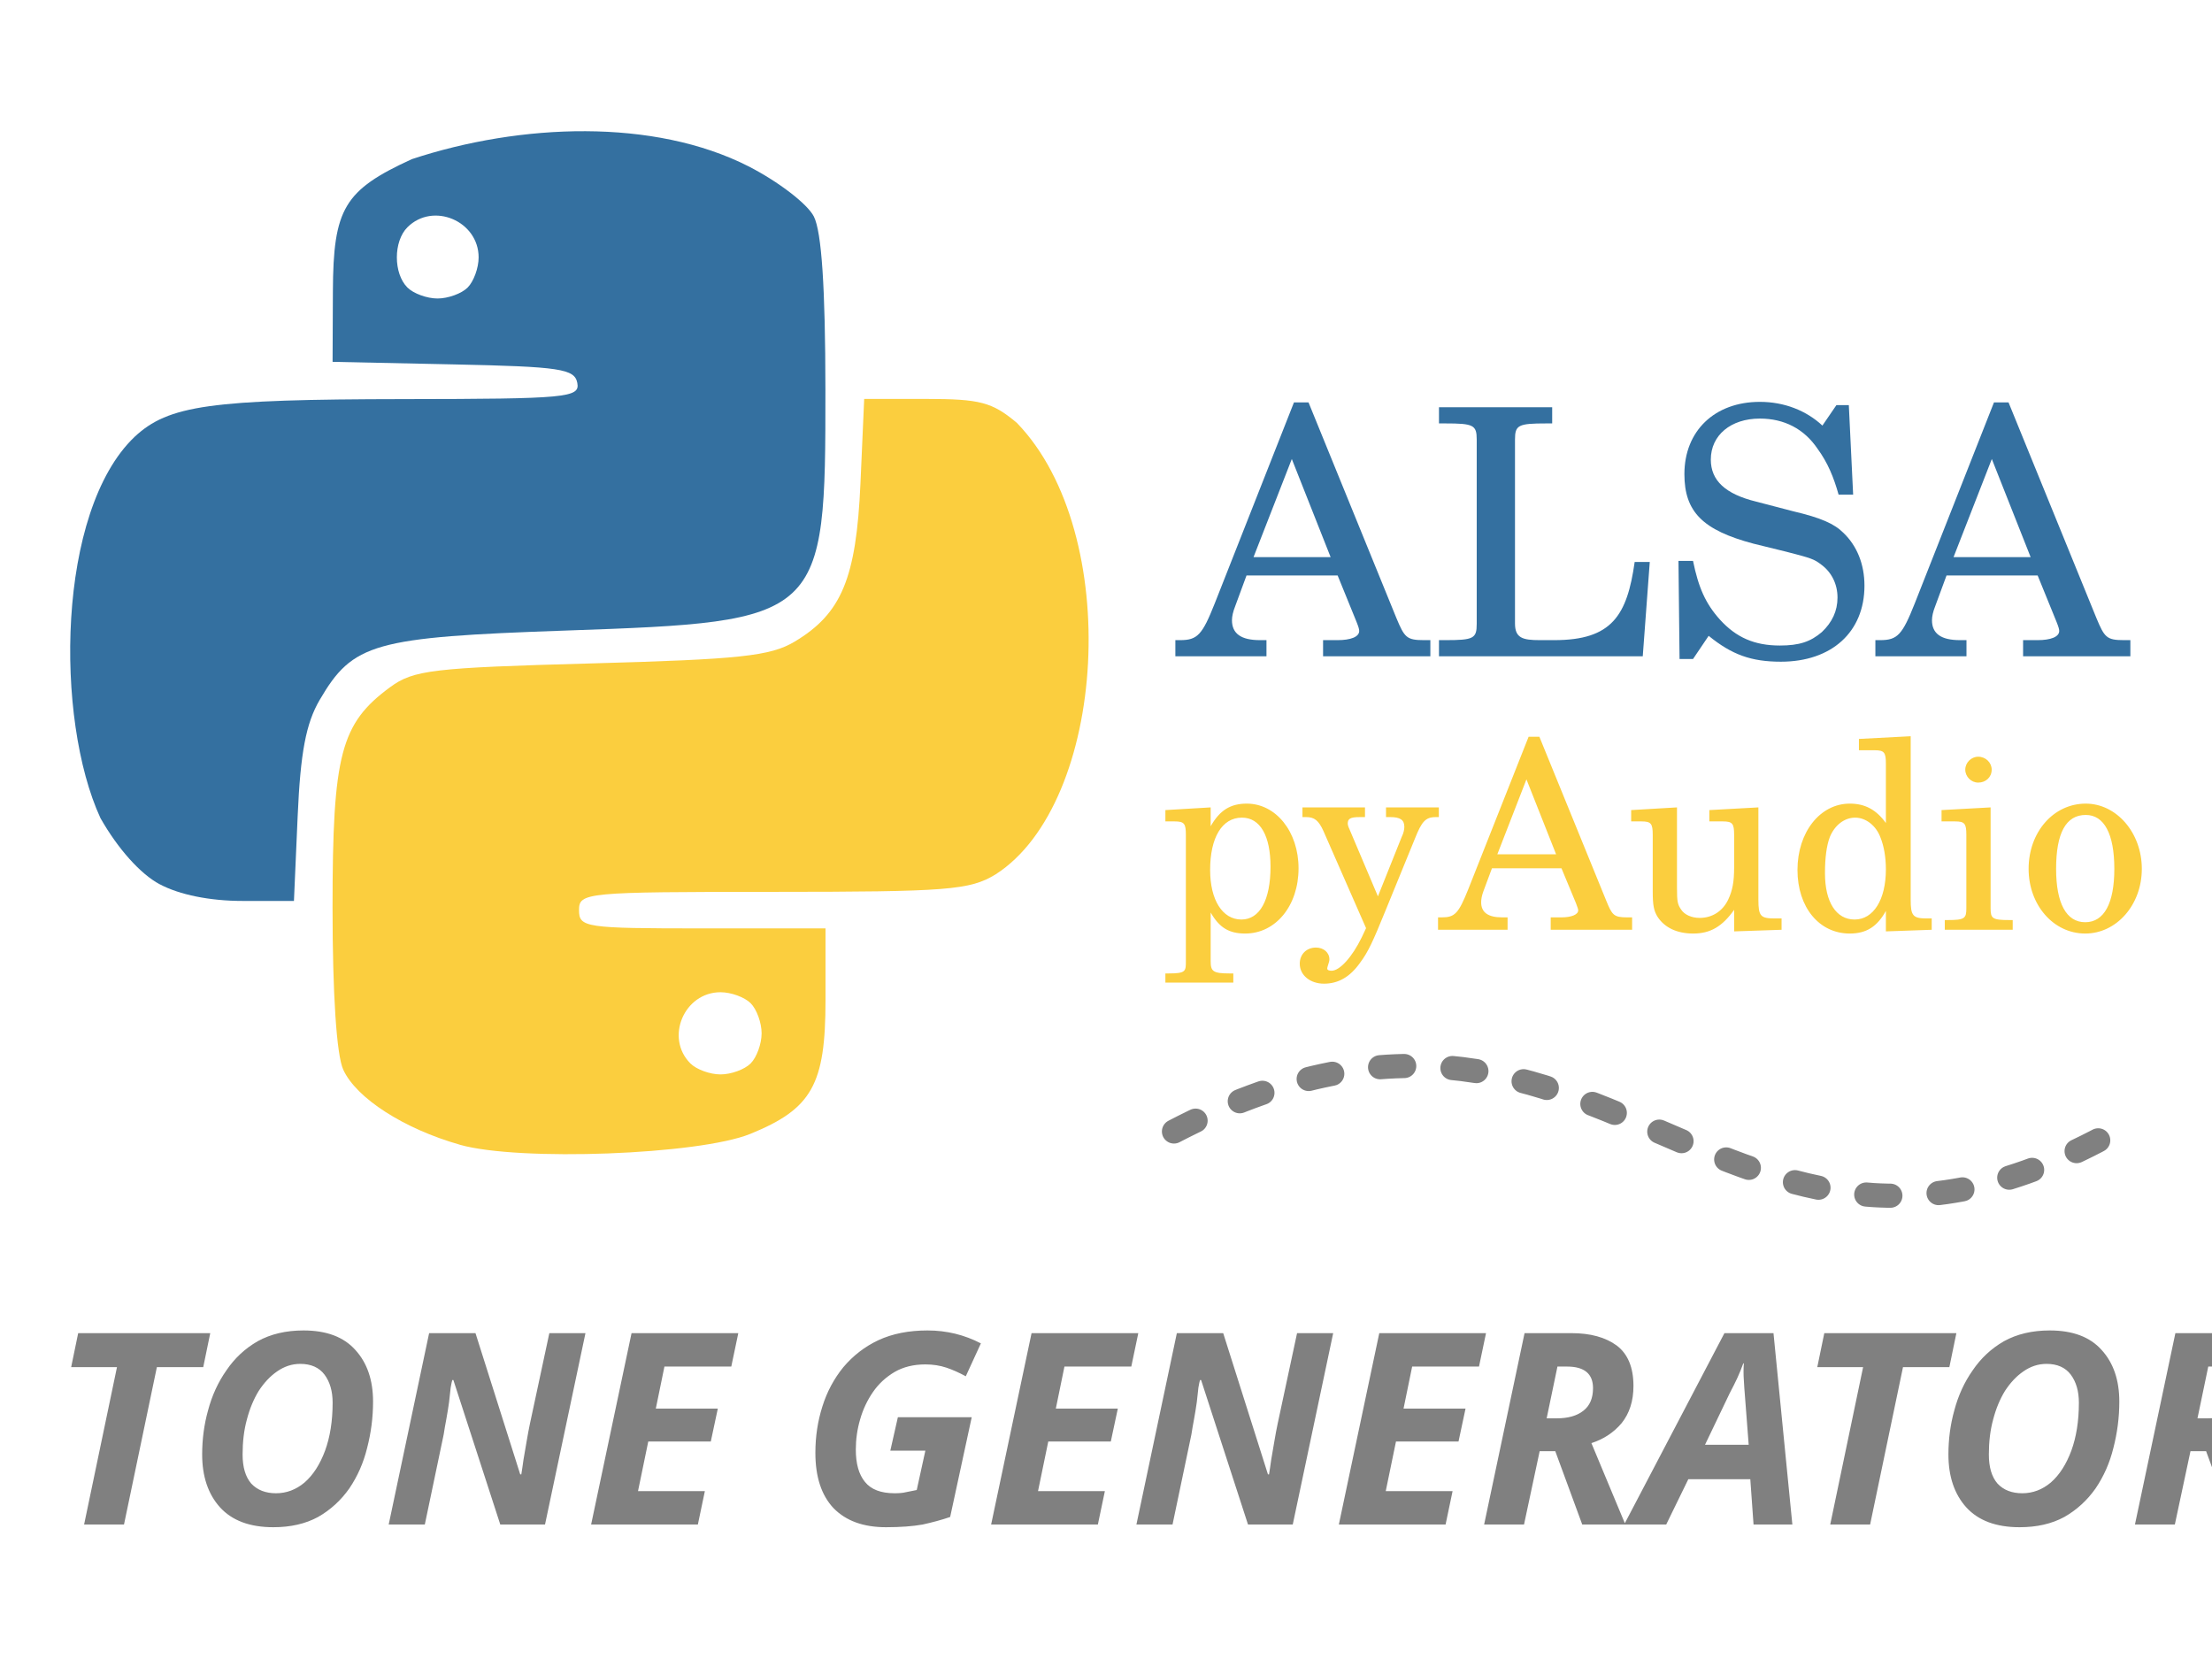
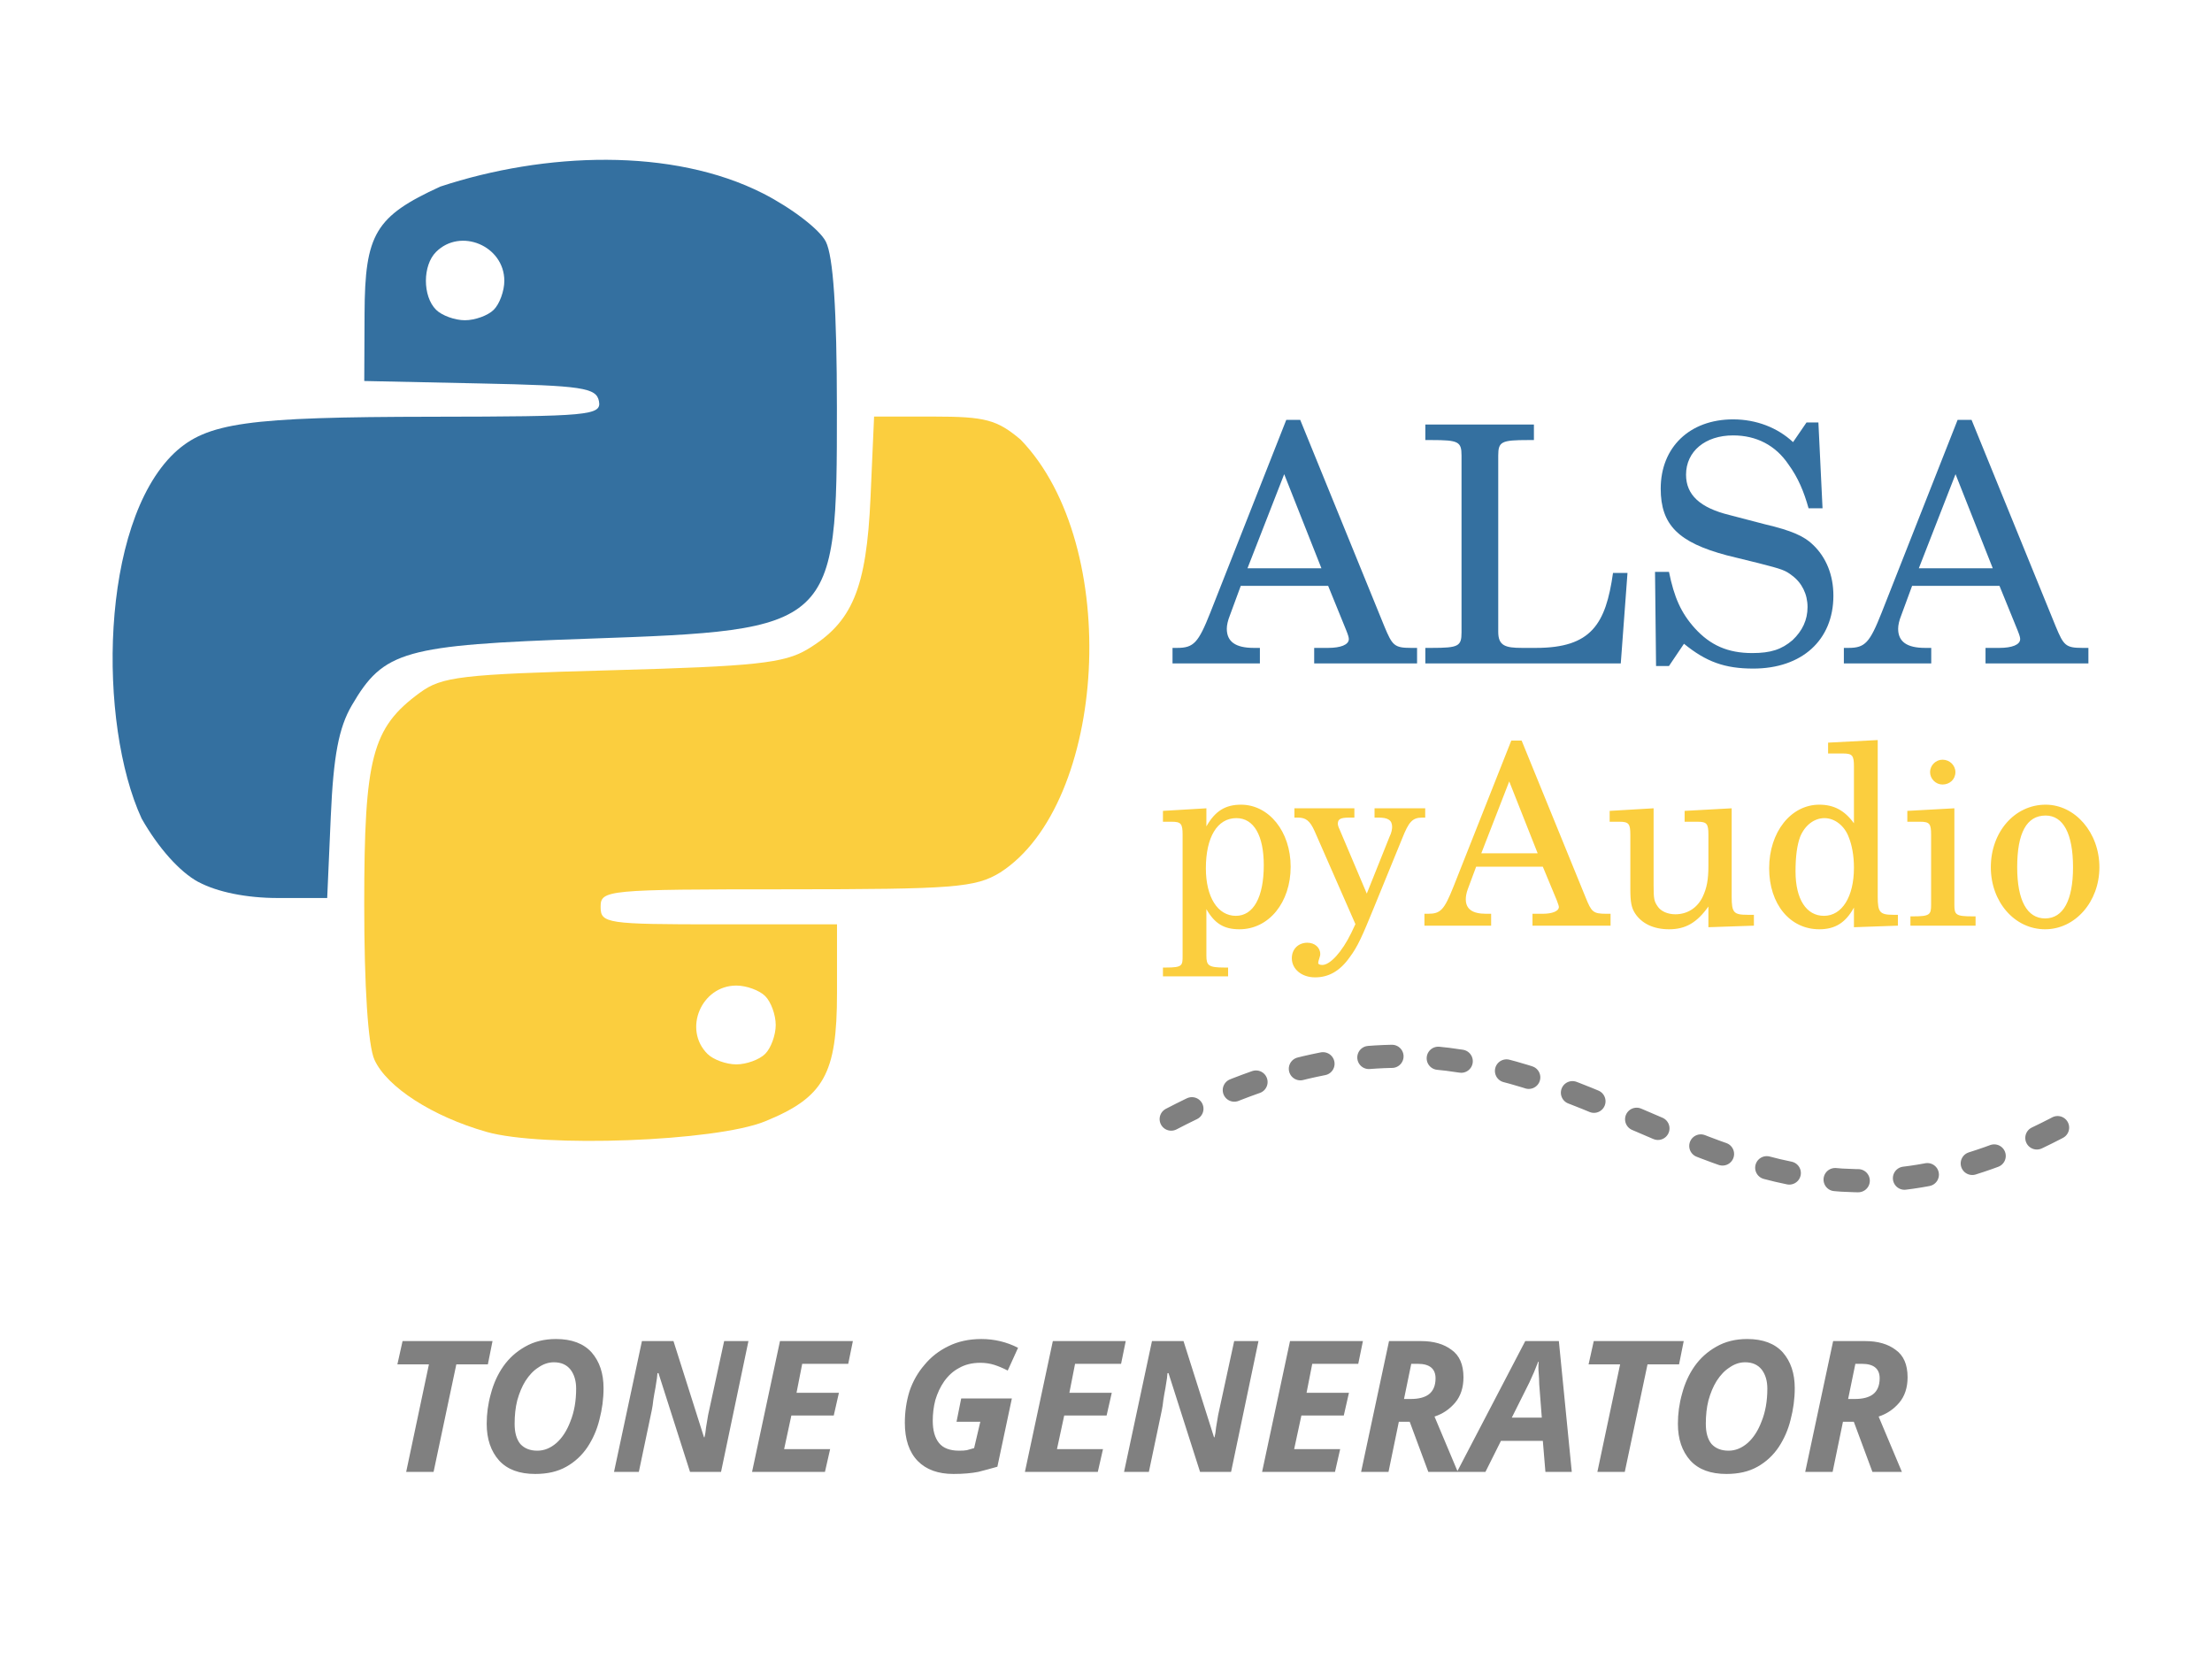
- <svg xmlns="http://www.w3.org/2000/svg" id="svg8" version="1.1" viewBox="0 0 201.083 150.812" height="570" width="760">
+ <svg xmlns="http://www.w3.org/2000/svg" width="760" height="570" viewBox="0 0 201.083 150.812" version="1.1" id="svg8">
  <defs id="defs2" />
-   <g transform="translate(-22.82493,-190.4033)" id="layer1">
-     <g transform="matrix(3.13642,0,0,3.13642,-67.39578,-419.7071)" id="g947">
-       <path id="path871" d="m 42.095,227.703 c -1.623,-0.461 -3.005,-1.35 -3.381,-2.176 -0.194,-0.425 -0.31,-2.191 -0.31,-4.703 4.5e-4,-4.437 0.234,-5.329 1.672,-6.385 0.675,-0.496 1.23,-0.561 5.821,-0.686 4.317,-0.118 5.197,-0.212 5.899,-0.631 1.362,-0.814 1.787,-1.837 1.909,-4.588 l 0.108,-2.447 h 1.8 c 1.557,0 1.912,0.094 2.626,0.695 3.096,3.199 2.606,11.021 -0.617,13.085 -0.748,0.456 -1.383,0.506 -6.452,0.507 -5.446,9.6e-4 -5.622,0.018 -5.622,0.53 0,0.503 0.176,0.529 3.572,0.529 h 3.572 v 2.081 c 0,2.447 -0.393,3.147 -2.178,3.874 -1.485,0.606 -6.709,0.802 -8.419,0.316 z m 8.427,-2.356 c 0.175,-0.175 0.318,-0.568 0.318,-0.873 0,-0.306 -0.143,-0.699 -0.318,-0.873 -0.175,-0.175 -0.568,-0.318 -0.873,-0.318 -1.056,0 -1.615,1.322 -0.873,2.064 0.175,0.175 0.568,0.318 0.873,0.318 0.306,0 0.699,-0.143 0.873,-0.318 z" style="fill:#fbce3e;stroke-width:0.265" />
-       <path id="path869" d="m 33.393,220.154 c -0.56,-0.301 -1.21,-1.027 -1.716,-1.918 -1.324,-2.872 -1.267,-8.895 0.987,-11.048 0.986,-0.92 2.189,-1.089 7.81,-1.096 4.725,-0.006 5.106,-0.041 5.024,-0.469 -0.078,-0.409 -0.5,-0.472 -3.591,-0.537 l -3.502,-0.074 0.009,-2.043 c 0.01,-2.403 0.326,-2.932 2.288,-3.832 3.161,-1.043 7.016,-1.185 9.756,0.207 0.869,0.444 1.711,1.091 1.896,1.455 0.225,0.446 0.333,2.053 0.335,5.021 0.004,6.666 -0.055,6.721 -7.519,6.98 -5.578,0.193 -6.176,0.362 -7.141,2.014 -0.395,0.676 -0.556,1.528 -0.636,3.364 l -0.108,2.459 h -1.494 c -0.942,0 -1.827,-0.179 -2.396,-0.484 z m 8.927,-17.296 c 0.175,-0.175 0.318,-0.568 0.318,-0.873 0,-1.056 -1.322,-1.615 -2.064,-0.873 -0.408,0.408 -0.408,1.338 0,1.746 0.175,0.175 0.568,0.318 0.873,0.318 0.306,0 0.699,-0.143 0.873,-0.318 z" style="fill:#3470a0;stroke-width:0.265" />
-       <text xml:space="preserve" style="font-style:normal;font-variant:normal;font-weight:normal;font-stretch:normal;font-size:9.999px;line-height:1.25;font-family:'TeX Gyre Schola';-inkscape-font-specification:'TeX Gyre Schola';word-spacing:0px;fill:#3470a0;fill-opacity:1;stroke-width:0.25" x="62.911" y="213.547" id="text880">
-         <tspan id="tspan878" x="62.911" y="213.547" style="font-style:normal;font-variant:normal;font-weight:normal;font-stretch:normal;font-family:'TeX Gyre Schola';-inkscape-font-specification:'TeX Gyre Schola';fill:#3470a0;fill-opacity:1;stroke-width:0.25">ALSA</tspan>
+   <g id="layer1" transform="translate(-22.82493,-190.4033)">
+     <g id="g947" transform="matrix(3.007955,0,0,3.007955,-59.58234,-391.629)">
+       <path style="fill:#fbce3e;stroke-width:0.265" d="m 42.095,227.703 c -1.623,-0.461 -3.005,-1.35 -3.381,-2.176 -0.194,-0.425 -0.31,-2.191 -0.31,-4.703 4.5e-4,-4.437 0.234,-5.329 1.672,-6.385 0.675,-0.496 1.23,-0.561 5.821,-0.686 4.317,-0.118 5.197,-0.212 5.899,-0.631 1.362,-0.814 1.787,-1.837 1.909,-4.588 l 0.108,-2.447 h 1.8 c 1.557,0 1.912,0.094 2.626,0.695 3.096,3.199 2.606,11.021 -0.617,13.085 -0.748,0.456 -1.383,0.506 -6.452,0.507 -5.446,9.6e-4 -5.622,0.018 -5.622,0.53 0,0.503 0.176,0.529 3.572,0.529 h 3.572 v 2.081 c 0,2.447 -0.393,3.147 -2.178,3.874 -1.485,0.606 -6.709,0.802 -8.419,0.316 z m 8.427,-2.356 c 0.175,-0.175 0.318,-0.568 0.318,-0.873 0,-0.306 -0.143,-0.699 -0.318,-0.873 -0.175,-0.175 -0.568,-0.318 -0.873,-0.318 -1.056,0 -1.615,1.322 -0.873,2.064 0.175,0.175 0.568,0.318 0.873,0.318 0.306,0 0.699,-0.143 0.873,-0.318 z" id="path871" />
+       <path style="fill:#3470a0;stroke-width:0.265" d="m 33.393,220.154 c -0.56,-0.301 -1.21,-1.027 -1.716,-1.918 -1.324,-2.872 -1.267,-8.895 0.987,-11.048 0.986,-0.92 2.189,-1.089 7.81,-1.096 4.725,-0.006 5.106,-0.041 5.024,-0.469 -0.078,-0.409 -0.5,-0.472 -3.591,-0.537 l -3.502,-0.074 0.009,-2.043 c 0.01,-2.403 0.326,-2.932 2.288,-3.832 3.161,-1.043 7.016,-1.185 9.756,0.207 0.869,0.444 1.711,1.091 1.896,1.455 0.225,0.446 0.333,2.053 0.335,5.021 0.004,6.666 -0.055,6.721 -7.519,6.98 -5.578,0.193 -6.176,0.362 -7.141,2.014 -0.395,0.676 -0.556,1.528 -0.636,3.364 l -0.108,2.459 h -1.494 c -0.942,0 -1.827,-0.179 -2.396,-0.484 z m 8.927,-17.296 c 0.175,-0.175 0.318,-0.568 0.318,-0.873 0,-1.056 -1.322,-1.615 -2.064,-0.873 -0.408,0.408 -0.408,1.338 0,1.746 0.175,0.175 0.568,0.318 0.873,0.318 0.306,0 0.699,-0.143 0.873,-0.318 z" id="path869" />
+       <text id="text880" y="213.547" x="62.911" style="font-style:normal;font-variant:normal;font-weight:normal;font-stretch:normal;font-size:9.999px;line-height:1.25;font-family:'TeX Gyre Schola';-inkscape-font-specification:'TeX Gyre Schola';word-spacing:0px;fill:#3470a0;fill-opacity:1;stroke-width:0.25" xml:space="preserve">
+         <tspan style="font-style:normal;font-variant:normal;font-weight:normal;font-stretch:normal;font-family:'TeX Gyre Schola';-inkscape-font-specification:'TeX Gyre Schola';fill:#3470a0;fill-opacity:1;stroke-width:0.25" y="213.547" x="62.911" id="tspan878">ALSA</tspan>
      </text>
-       <text id="text880-3" y="221.472" x="62.326" style="font-style:normal;font-variant:normal;font-weight:normal;font-stretch:normal;font-size:7.606px;line-height:1.25;font-family:'TeX Gyre Schola';-inkscape-font-specification:'TeX Gyre Schola';word-spacing:0px;fill:#fbce3e;fill-opacity:1;stroke-width:0.19" xml:space="preserve">
-         <tspan style="font-style:normal;font-variant:normal;font-weight:normal;font-stretch:normal;font-family:'TeX Gyre Schola';-inkscape-font-specification:'TeX Gyre Schola';fill:#fbce3e;fill-opacity:1;stroke-width:0.19" y="221.472" x="62.326" id="tspan878-6">pyAudio</tspan>
+       <text xml:space="preserve" style="font-style:normal;font-variant:normal;font-weight:normal;font-stretch:normal;font-size:7.606px;line-height:1.25;font-family:'TeX Gyre Schola';-inkscape-font-specification:'TeX Gyre Schola';word-spacing:0px;fill:#fbce3e;fill-opacity:1;stroke-width:0.19" x="62.326" y="221.472" id="text880-3">
+         <tspan id="tspan878-6" x="62.326" y="221.472" style="font-style:normal;font-variant:normal;font-weight:normal;font-stretch:normal;font-family:'TeX Gyre Schola';-inkscape-font-specification:'TeX Gyre Schola';fill:#fbce3e;fill-opacity:1;stroke-width:0.19">pyAudio</tspan>
      </text>
-       <text xml:space="preserve" style="font-style:italic;font-variant:normal;font-weight:bold;font-stretch:normal;font-size:7.77px;line-height:1.25;font-family:'Source Sans Pro';-inkscape-font-specification:'Source Sans Pro Bold Italic';word-spacing:0px;fill:#808080;fill-opacity:1;stroke-width:0.194" x="30.188" y="238.712" id="text880-3-7">
-         <tspan id="tspan878-6-5" x="30.188" y="238.712" style="font-style:italic;font-variant:normal;font-weight:bold;font-stretch:normal;font-family:'Source Sans Pro';-inkscape-font-specification:'Source Sans Pro Bold Italic';fill:#808080;fill-opacity:1;stroke-width:0.194">TONE GENERATOR</tspan>
+       <text id="text880-3-7" y="237.982" x="38.953" style="font-style:italic;font-variant:normal;font-weight:bold;font-stretch:normal;font-size:5.526px;line-height:1.25;font-family:'Source Sans Pro';-inkscape-font-specification:'Source Sans Pro Bold Italic';word-spacing:0px;fill:#808080;fill-opacity:1;stroke-width:0.138" xml:space="preserve">
+         <tspan style="font-style:italic;font-variant:normal;font-weight:bold;font-stretch:normal;font-family:'Source Sans Pro';-inkscape-font-specification:'Source Sans Pro Bold Italic';fill:#808080;fill-opacity:1;stroke-width:0.138" y="237.982" x="38.953" id="tspan878-6-5">TONE GENERATOR</tspan>
      </text>
-       <path style="fill:none;stroke:#808080;stroke-width:0.7;stroke-linecap:round;stroke-linejoin:round;stroke-miterlimit:4;stroke-dasharray:0.7, 1.4;stroke-dashoffset:0" d="m 62.792,227.319 c 12.583,-6.552 15.641,6.48 27.265,0" id="path918" />
+       <path id="path918" d="m 62.792,227.319 c 12.583,-6.552 15.641,6.48 27.265,0" style="fill:none;stroke:#808080;stroke-width:0.7;stroke-linecap:round;stroke-linejoin:round;stroke-miterlimit:4;stroke-dasharray:0.7, 1.4;stroke-dashoffset:0" />
    </g>
  </g>
</svg>
